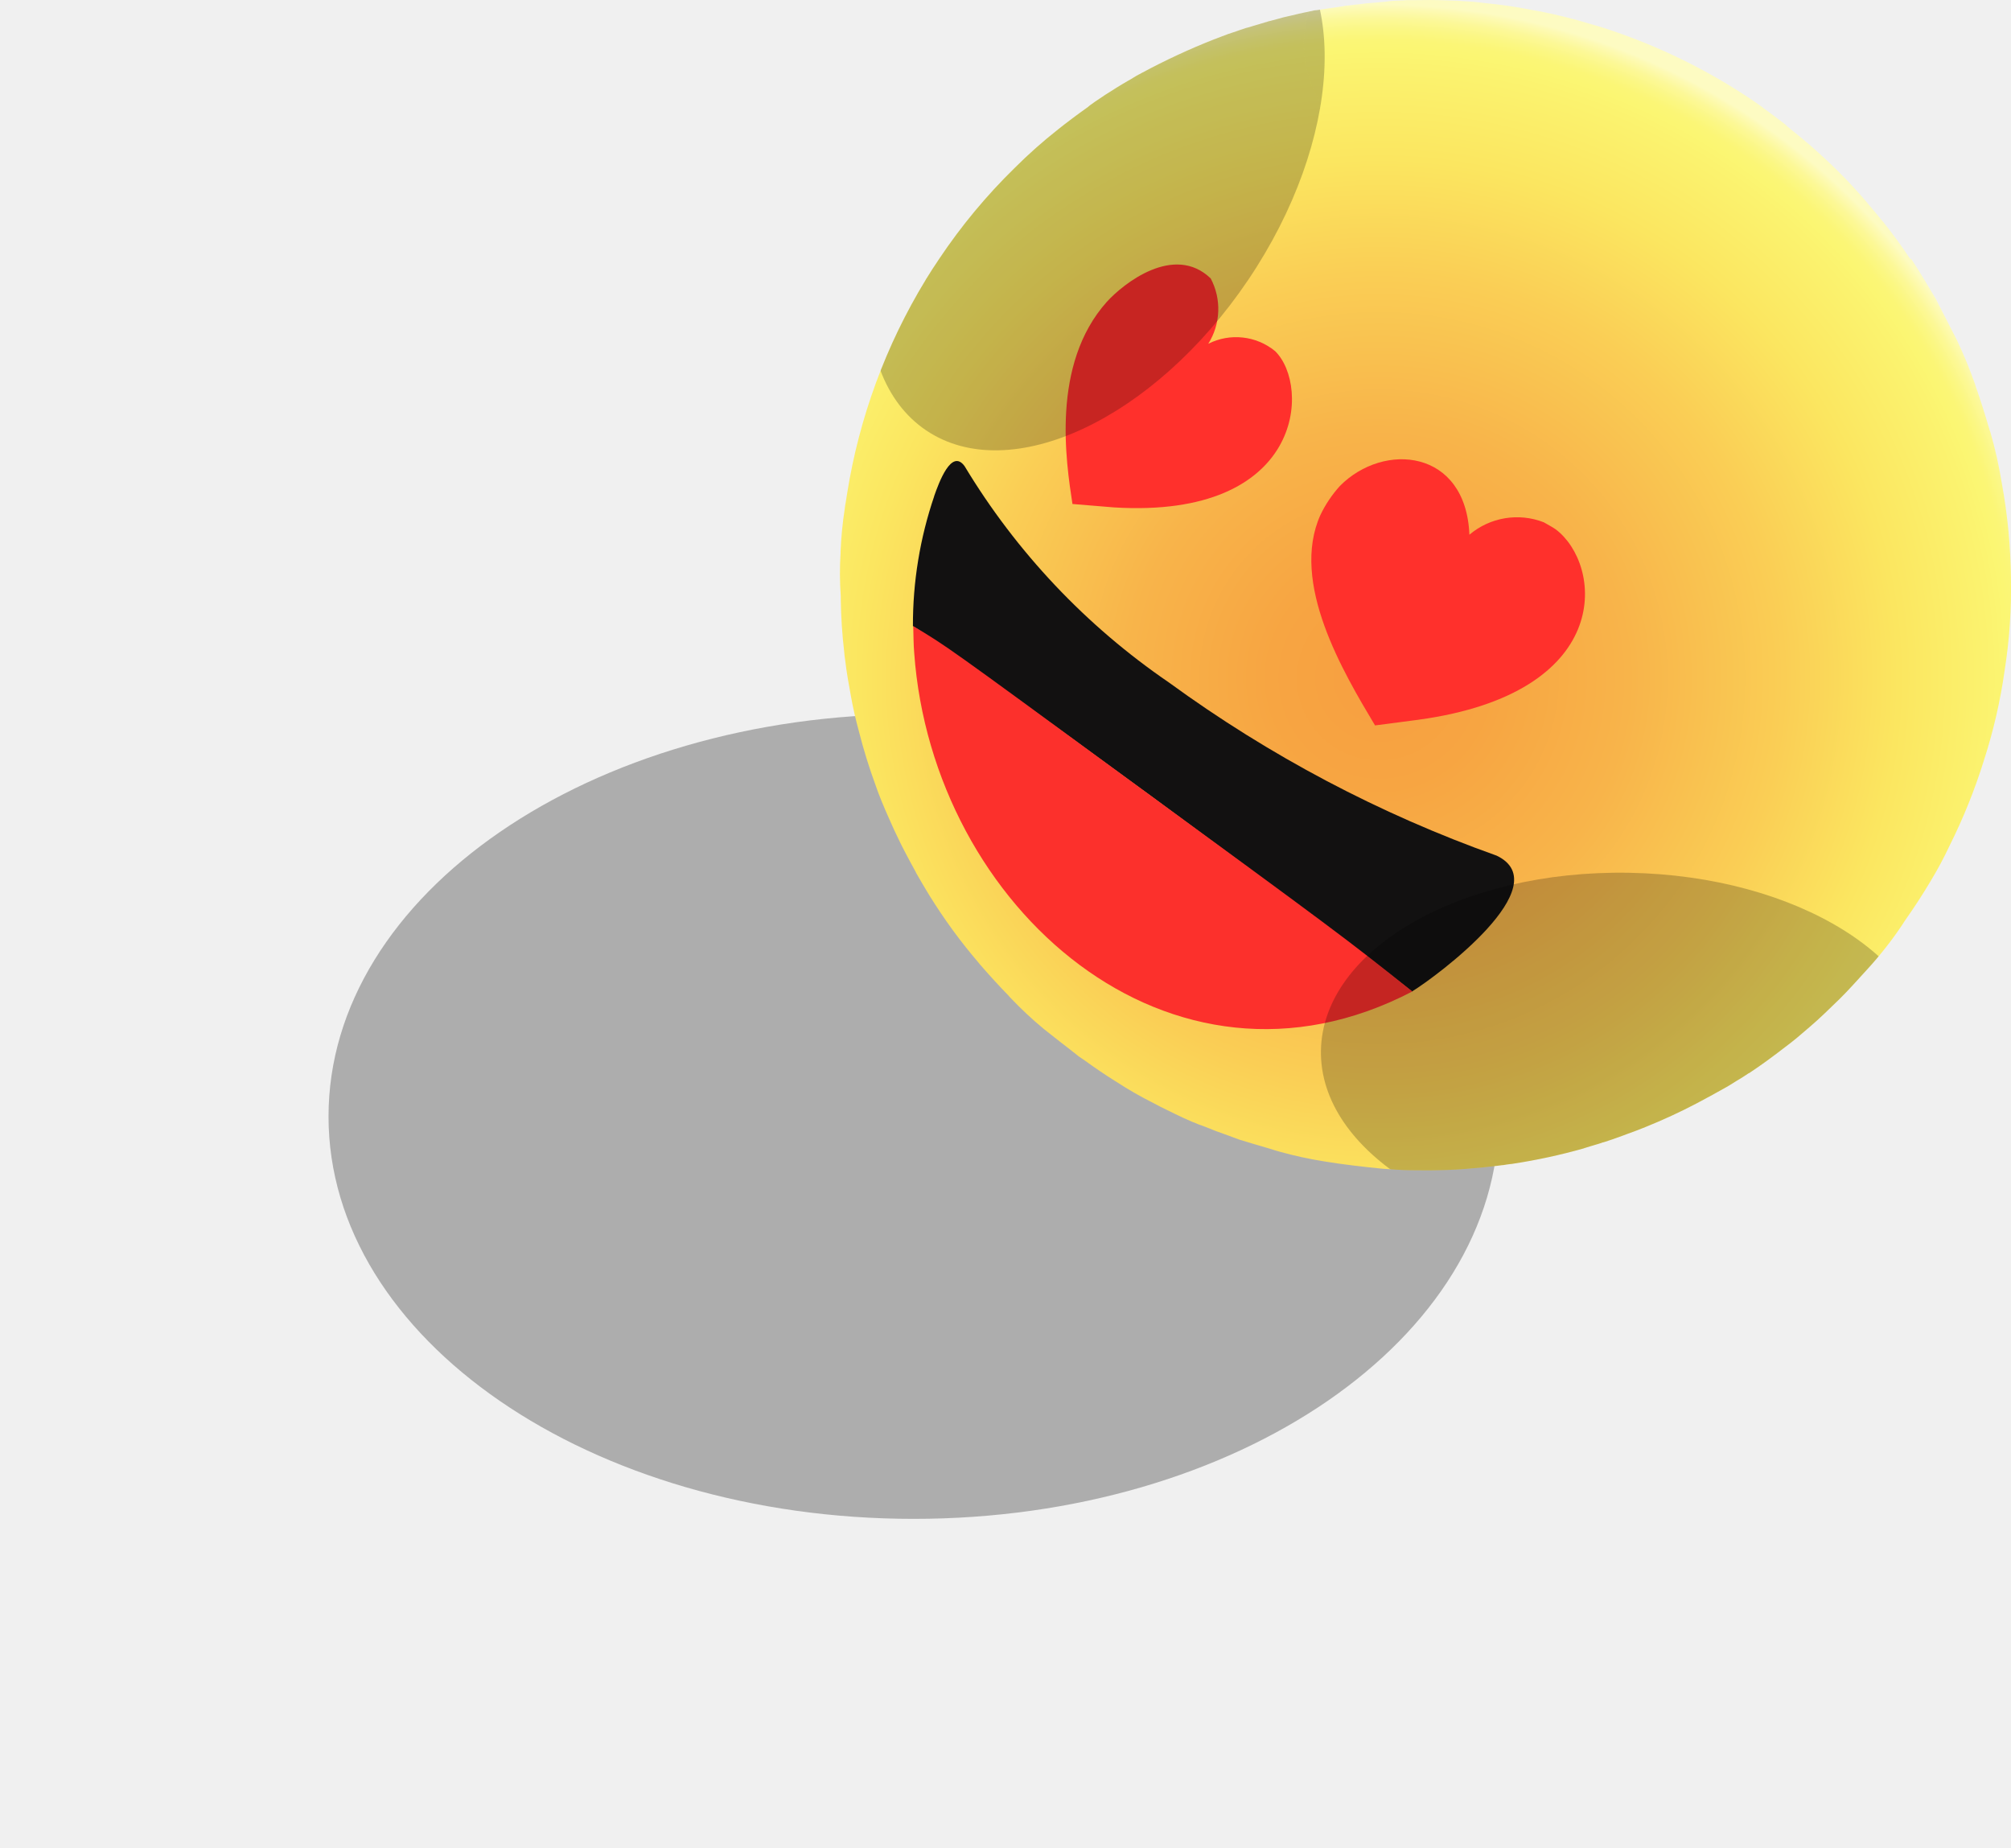
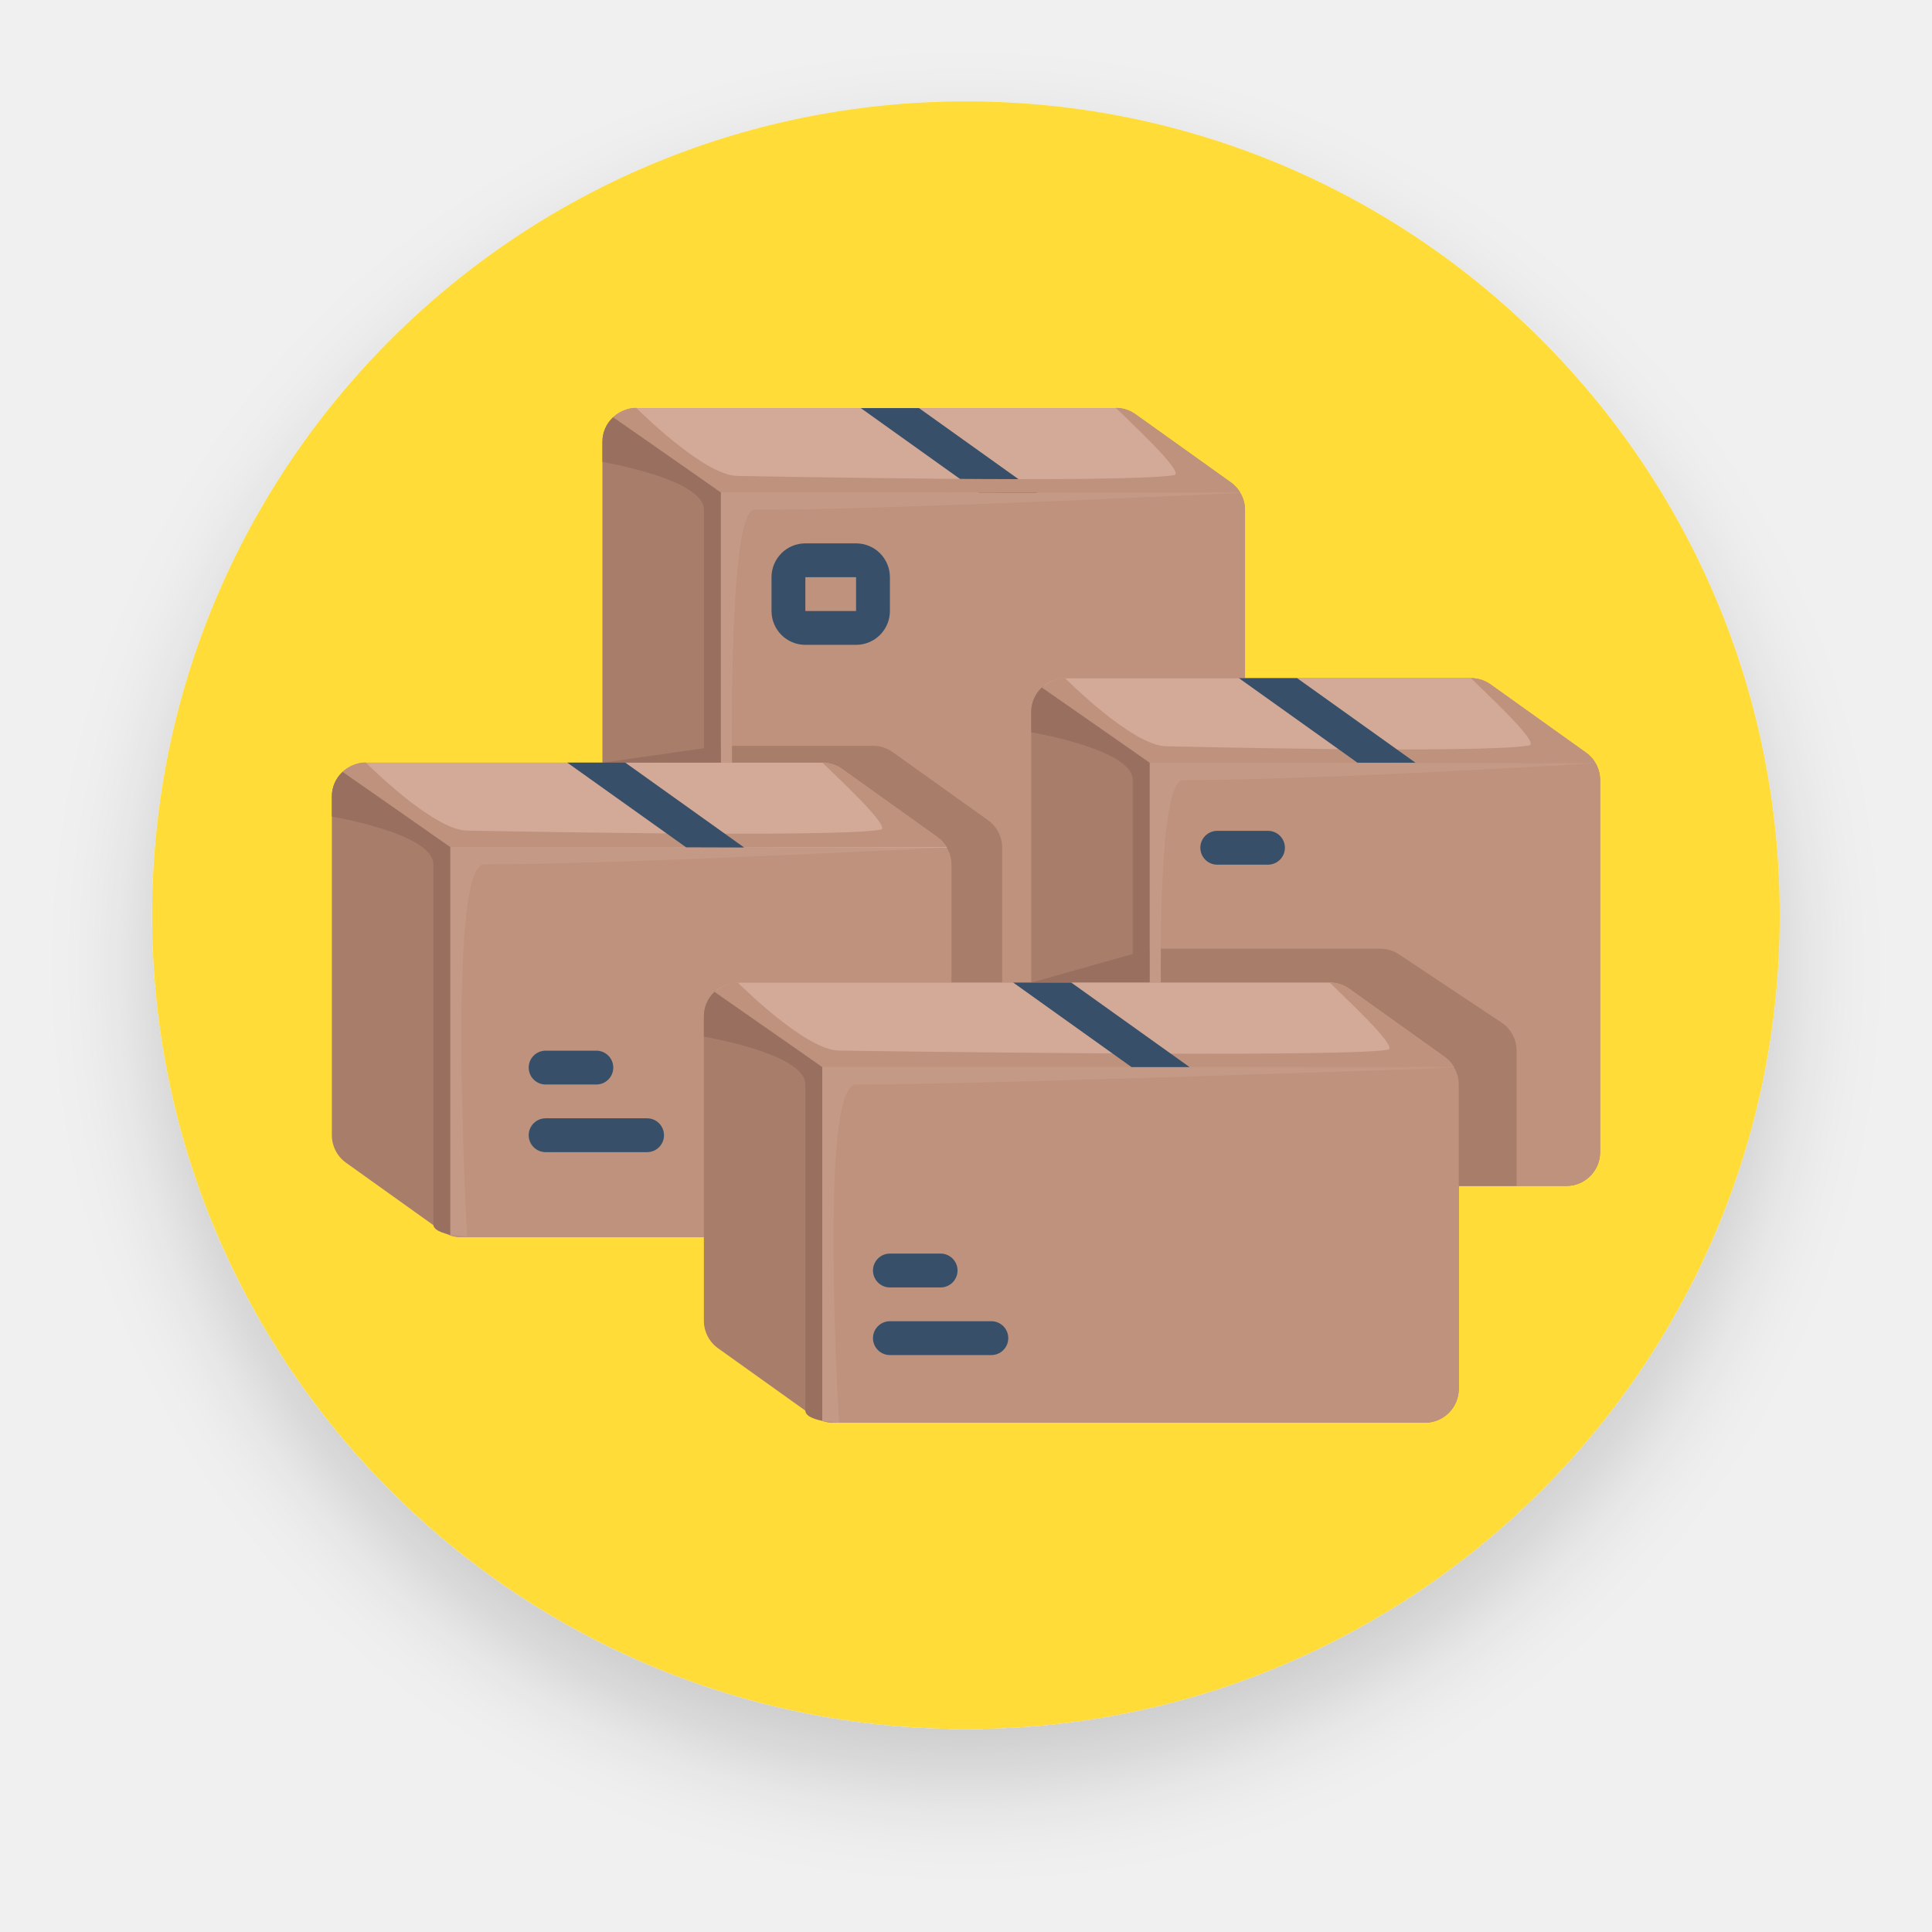
- <svg xmlns="http://www.w3.org/2000/svg" xmlns:xlink="http://www.w3.org/1999/xlink" width="82.478" height="75.758" viewBox="0 0 82.478 75.758">
+ <svg xmlns="http://www.w3.org/2000/svg" width="114.25" height="114.251" viewBox="0 0 114.25 114.251">
  <defs>
-     <radialGradient id="radial-gradient" cx="0.471" cy="0.58" r="0.575" gradientTransform="matrix(-0.999, -0.004, -0.004, 1, 0.933, 0.001)" gradientUnits="objectBoundingBox">
-       <stop offset="0" stop-color="#f79f40" />
-       <stop offset="0.163" stop-color="#f7a542" />
-       <stop offset="0.371" stop-color="#f8b44a" />
-       <stop offset="0.601" stop-color="#face55" />
-       <stop offset="0.771" stop-color="#fbe660" />
-       <stop offset="0.91" stop-color="#fbf36f" />
-       <stop offset="0.932" stop-color="#fbf672" />
-       <stop offset="0.947" stop-color="#fbf676" />
-       <stop offset="0.962" stop-color="#fbf783" />
-       <stop offset="0.978" stop-color="#fcf897" />
-       <stop offset="0.994" stop-color="#fdfab4" />
-       <stop offset="1" stop-color="#fdfbc2" />
-     </radialGradient>
-     <clipPath id="clip-path">
-       <path id="Trazado_116496" data-name="Trazado 116496" d="M52.65,29.84v-.06c0-.11-.03-.77-.15-1.75-.01-.09-.02-.17-.03-.26-.02-.12-.04-.25-.06-.38a23.894,23.894,0,0,0-3.15-8.77c0-.01-.01-.01-.01-.02-.17-.29-.35-.57-.54-.85h0a23.353,23.353,0,0,0-3.06-3.74,20.449,20.449,0,0,0-1.77-1.6c-.39-.32-.78-.62-1.19-.91a.265.265,0,0,1-.06-.05l-.05-.04-.21-.15c-.26-.18-.55-.37-.86-.57h0c-.01-.01-.02-.01-.03-.02-.15-.09-.3-.19-.47-.28-.07-.04-.15-.09-.22-.13s-.12-.07-.19-.11a1.092,1.092,0,0,0-.15-.08,25.413,25.413,0,0,0-2.93-1.4c-.26-.11-.47-.18-.58-.23l-.18-.07-.18-.07c-.01,0-.02-.01-.03-.01l-.04-.01-.3-.1-.04-.01c-.01,0-.03-.01-.04-.01l-.2-.07a2.759,2.759,0,0,0-.27-.08l-.23-.07c-.04-.01-.09-.03-.13-.04-.01,0-.03-.01-.04-.01s-.03-.01-.05-.01a.636.636,0,0,1-.07-.02l-.26-.07-.22-.06c-.07-.02-.14-.03-.21-.05h-.01l-.13-.03-.25-.06-.18-.04a2.049,2.049,0,0,0-.24-.05c-.01,0-.03-.01-.04-.01-.06-.01-.12-.03-.18-.04l-.11-.02-.13-.03h-.02l-.04-.01c-.02,0-.05-.01-.07-.01a1.766,1.766,0,0,1-.2-.04.6.6,0,0,0-.12-.02h0a2.068,2.068,0,0,1-.22-.04l-.19-.03c-.03-.01-.07-.01-.11-.02a.985.985,0,0,0-.17-.02,1,1,0,0,0-.16-.02l-.27-.03-.25-.03c-.03,0-.05-.01-.08-.01h-.02a1.641,1.641,0,0,0-.23-.02l-.34-.03c-.08-.01-.16-.01-.23-.02-.09-.01-.17-.01-.26-.02s-.18-.01-.27-.02A.97.97,0,0,1,29.76,7h-.37c-.48-.01-.96-.01-1.45,0-.11,0-.21,0-.31.01s-.22.01-.32.02c-.07,0-.13.01-.19.01-.16.01-.31.02-.46.04-.05,0-.11.01-.16.01-.22.02-.43.04-.64.07-.1.01-.2.02-.3.04h-.01c-.02,0-.04.01-.06.01q-.24.03-.45.06c-.11.02-.23.04-.34.05-.26.04-.47.08-.61.11-.7.14-1.38.3-2.06.5-.41.11-.77.22-1.21.38a24.021,24.021,0,0,0-5.31,2.61h0c-.17.11-.33.22-.49.33a.265.265,0,0,0-.06.05c-.28.2-.56.4-.84.61a.423.423,0,0,1-.07.05l-.02.02-.02.02c-.01.01-.02.02-.03.02s-.02.01-.03.02c-.08.06-.15.12-.23.18-.15.12-.3.24-.44.36-.08.07-.16.13-.24.2-.16.14-.32.27-.46.4l-.02.02-.02.02c-.03.03-.07.06-.1.09-.75.69-1.21,1.19-1.24,1.22-.23.25-.46.51-.69.77-.16.19-.33.38-.5.59-.01.01-.02.03-.04.04l-.03.03c-.34.42-.69.89-1.08,1.46l-.01.01-.01.01c-.01.01-.01.02-.02.02-.18.26-.36.55-.54.86-.16.26-.32.52-.46.75l-.46.88c-.15.29-.29.56-.42.82a16.758,16.758,0,0,0-.76,1.82h0v.01c-.22.6-.42,1.23-.6,1.84l-.01.02a.037.037,0,0,1-.01.03,17.968,17.968,0,0,0-.5,2.13,23.506,23.506,0,0,0-.17,7.66,22.794,22.794,0,0,0,.82,3.68,23.944,23.944,0,0,0,1.38,3.51,15.311,15.311,0,0,0,.75,1.42c.32.56.68,1.11,1.06,1.66.04.07.09.13.13.2a16,16,0,0,0,1.39,1.8c.34.37.78.88,1.14,1.24s.83.82,1.22,1.15h0c.42.37.6.53.99.83q.72.585,1.47,1.08h.01c.16.11.32.22.49.32.19.12.38.24.55.34.09.05.22.13.36.21a.573.573,0,0,1,.07.04c.15.09.33.18.52.29.04.02.09.05.13.07a22.789,22.789,0,0,0,2.12,1c.18.07.42.17.7.28l.24.09.42.15.3.1.11.03c.01,0,.01,0,.02.01l.16.05a2.759,2.759,0,0,0,.27.08l.26.08c.01,0,.02,0,.02.01a22.1,22.1,0,0,0,2.96.66l.09.01c.08.01.17.03.27.04h.03l.23.03.53.06c.24.03.56.05.79.07s.49.03.74.04h.02c.13.01.25.01.37.01.33.01.77,0,1.1.01s.79-.03,1.13-.05c.72-.06,1.68-.17,2.39-.28a18.747,18.747,0,0,0,1.84-.38c.14-.04.28-.08.43-.12.43-.12.87-.25,1.24-.36l.43-.16c.35-.12.69-.25,1.03-.38l.17-.06c.4-.15.89-.38,1.32-.59.19-.09.37-.18.55-.28a15.71,15.71,0,0,0,1.56-.88c.02-.01.03-.02.05-.03.41-.26.82-.52,1.22-.81.09-.06.18-.12.26-.17l.44-.34c.12-.09.23-.18.35-.27l.66-.52a14.289,14.289,0,0,0,1.37-1.26l.03-.03.07-.07c.35-.35.74-.77,1.2-1.29a.138.138,0,0,0,.03-.04h0a20.958,20.958,0,0,0,2.02-2.71c.01-.01.01-.02.02-.03.19-.3.38-.61.57-.95v-.01h0c.08-.14.16-.29.24-.44.11-.2.22-.41.31-.59l.09-.18c.16-.32.31-.65.47-.99.21-.47.41-.94.56-1.36h0c.26-.7.5-1.44.71-2.23.13-.48.25-.96.33-1.41.1-.48.18-.98.25-1.5.02-.12.03-.23.05-.34.08-.69.14-1.41.16-2.14v-.13C52.68,31.04,52.68,30.45,52.65,29.84Z" transform="translate(-4.654 -6.992)" />
-     </clipPath>
-     <linearGradient id="linear-gradient" x1="-0.166" y1="-323.933" x2="-1.166" y2="-323.933" gradientUnits="objectBoundingBox">
-       <stop offset="0" stop-color="#19b79c" />
-       <stop offset="0.405" stop-color="#1dbb9e" />
-       <stop offset="0.825" stop-color="#2ac8a3" />
-       <stop offset="0.997" stop-color="#31cfa6" />
-     </linearGradient>
-     <linearGradient id="linear-gradient-2" x1="-2.106" y1="-363.238" x2="-3.08" y2="-363.238" xlink:href="#linear-gradient" />
-     <clipPath id="clip-path-2">
-       <path id="Trazado_116504" data-name="Trazado 116504" d="M4.652,29.65v-.06a15.757,15.757,0,0,1,.17-1.74,2.335,2.335,0,0,1,.04-.26c.02-.12.04-.25.06-.38a24.088,24.088,0,0,1,3.22-8.75c0-.01.01-.01.01-.02.18-.29.36-.57.55-.85h0a23.39,23.39,0,0,1,3.09-3.72,20.134,20.134,0,0,1,1.78-1.58q.585-.465,1.2-.9a.265.265,0,0,0,.06-.05l.05-.04.21-.15c.26-.18.55-.37.86-.56h0c.01-.01.02-.01.03-.02.15-.09.31-.19.47-.28a2.53,2.53,0,0,0,.22-.13c.06-.04.12-.07.19-.11.05-.03.1-.05.15-.08a27.308,27.308,0,0,1,2.95-1.37c.26-.1.47-.18.58-.22l.18-.06.18-.06c.01,0,.02-.01.03-.01l.05-.02.3-.1.04-.01c.01,0,.03-.01.04-.01l.2-.06c.08-.02.19-.06.27-.08l.23-.07a.647.647,0,0,0,.13-.04c.01,0,.03-.01.04-.01s.03-.01.05-.01a.637.637,0,0,0,.07-.02l.26-.07.22-.06c.07-.02.14-.03.21-.05h.01l.13-.03c.08-.02.18-.04.25-.06l.18-.04c.08-.02.16-.03.24-.05.01,0,.03-.01.04-.01a1.163,1.163,0,0,0,.18-.04l.11-.01.13-.02h.02l.04-.01c.02,0,.05-.01.07-.01l.2-.03c.04-.01.09-.01.13-.02h0l.22-.03.19-.03a.516.516,0,0,0,.11-.02.985.985,0,0,1,.17-.02c.06-.01.11-.01.16-.02l.27-.03.25-.03c.03,0,.05-.01.08-.01h.02c.07-.01.15-.01.23-.02l.34-.03c.08-.01.16-.01.23-.02a1.569,1.569,0,0,1,.24-.03,2.437,2.437,0,0,1,.27-.01.86.86,0,0,1,.16-.01l.15-.01h.24c.49-.01.97-.01,1.45.01.11,0,.21.01.31.01s.22.01.32.02c.07,0,.13.01.19.01.16.01.31.02.46.04.05.01.11.01.16.02.22.02.43.05.64.07.1.01.2.03.3.04h.01c.02,0,.04.01.06.01.16.02.31.05.45.07l.34.06c.26.05.47.09.6.11.69.14,1.38.31,2.06.52.41.11.76.23,1.21.39a24.178,24.178,0,0,1,5.28,2.65h0c.16.11.33.22.49.34a.265.265,0,0,1,.06.05c.28.2.56.41.83.62a.424.424,0,0,0,.07.05l.02.02.02.02.03.03c.01.01.02.01.02.02.08.06.15.12.22.18.15.12.3.24.44.36.08.07.16.14.24.2.16.14.31.28.46.41l.02.02.02.02c.03.03.07.06.1.09.75.69,1.2,1.2,1.23,1.23.23.25.46.51.68.78.16.19.32.38.49.59.01.01.02.03.04.04l.02.03c.33.42.69.89,1.07,1.47l.04.01.01.01c.01.01.01.02.02.02.17.26.36.56.54.86.16.26.31.53.45.75l.45.88c.15.29.29.56.42.82a18.431,18.431,0,0,1,.75,1.83h0v.01c.21.6.41,1.23.59,1.85l.01.02a.037.037,0,0,0,.01.03,17.59,17.59,0,0,1,.48,2.14,22.71,22.71,0,0,1,.37,3.87,21.465,21.465,0,0,1-.26,3.8,21.96,21.96,0,0,1-.85,3.68,23.286,23.286,0,0,1-1.41,3.5,15.244,15.244,0,0,1-.76,1.42c-.33.56-.69,1.11-1.07,1.65-.04.07-.09.13-.13.2a15.2,15.2,0,0,1-1.41,1.79c-.34.37-.79.88-1.15,1.23s-.84.82-1.22,1.14h0c-.43.37-.6.52-1,.82-.49.38-.98.74-1.48,1.07H41.9c-.16.11-.32.21-.49.31-.19.12-.38.24-.55.33-.09.05-.22.12-.36.2a.574.574,0,0,0-.07.04c-.15.08-.33.18-.52.28-.04.02-.09.05-.13.07a23.108,23.108,0,0,1-2.12.98c-.18.07-.42.17-.71.27l-.24.09-.42.15-.3.1-.11.03c-.01,0-.01,0-.02.01l-.16.05c-.08.02-.19.06-.27.08l-.26.08c-.01,0-.02,0-.02.01a23.962,23.962,0,0,1-2.96.64l-.09.01c-.08.01-.17.02-.27.04H31.8l-.23.03-.53.06c-.24.02-.56.05-.79.07s-.49.03-.74.04h-.02c-.13,0-.25.01-.37.01-.33.01-.77,0-1.1,0s-.79-.04-1.13-.06c-.72-.07-1.68-.18-2.39-.3a16.281,16.281,0,0,1-1.84-.4c-.14-.04-.28-.08-.43-.13-.43-.12-.87-.26-1.24-.37l-.43-.16c-.35-.12-.69-.25-1.03-.39l-.17-.06c-.4-.15-.88-.38-1.32-.6-.19-.09-.37-.18-.55-.28a15.612,15.612,0,0,1-1.55-.89.219.219,0,0,0-.05-.03c-.41-.26-.81-.53-1.21-.82-.09-.06-.17-.12-.25-.17L14,49.97c-.12-.09-.23-.18-.35-.27l-.66-.52a15.233,15.233,0,0,1-1.36-1.27l-.03-.03-.06-.07c-.34-.35-.74-.78-1.19-1.3a.138.138,0,0,1-.03-.04h0a21.889,21.889,0,0,1-2-2.73c-.01-.01-.01-.02-.02-.03-.18-.3-.37-.61-.56-.95v-.01h0c-.08-.14-.16-.29-.24-.44-.11-.21-.22-.41-.31-.59l-.09-.18c-.16-.32-.31-.65-.46-.99-.21-.47-.41-.95-.55-1.36h0a22.441,22.441,0,0,1-.69-2.23c-.13-.48-.24-.96-.32-1.41-.09-.49-.18-.98-.24-1.5-.02-.12-.03-.23-.04-.34a21.166,21.166,0,0,1-.14-2.14v-.13A13.347,13.347,0,0,1,4.652,29.65Z" transform="translate(-4.627 -6.983)" fill="url(#radial-gradient)" />
-     </clipPath>
+     <filter id="Trazado_873178" x="0" y="0" width="114.25" height="114.251" filterUnits="userSpaceOnUse">
+       <feOffset dy="3" input="SourceAlpha" />
+       <feGaussianBlur stdDeviation="3" result="blur" />
+       <feFlood flood-opacity="0.161" />
+       <feComposite operator="in" in2="blur" />
+       <feComposite in="SourceGraphic" />
+     </filter>
  </defs>
-   <g id="Grupo_157926" data-name="Grupo 157926" transform="translate(13.474)">
-     <ellipse id="Elipse_4737" data-name="Elipse 4737" cx="24" cy="16.5" rx="24" ry="16.5" transform="translate(0 29.284)" fill="#0b0b0b" opacity="0.292" style="mix-blend-mode: multiply;isolation: isolate" />
-     <path id="Trazado_116493" data-name="Trazado 116493" d="M4.652,29.65v-.06a15.757,15.757,0,0,1,.17-1.74,2.335,2.335,0,0,1,.04-.26c.02-.12.04-.25.06-.38a24.088,24.088,0,0,1,3.22-8.75c0-.01.01-.01.01-.02.18-.29.36-.57.55-.85h0a23.39,23.39,0,0,1,3.09-3.72,20.134,20.134,0,0,1,1.78-1.58q.585-.465,1.2-.9a.265.265,0,0,0,.06-.05l.05-.04.21-.15c.26-.18.55-.37.86-.56h0c.01-.01.02-.01.03-.02.15-.09.31-.19.47-.28a2.53,2.53,0,0,0,.22-.13c.06-.04.12-.07.19-.11.05-.03.1-.05.15-.08a27.308,27.308,0,0,1,2.95-1.37c.26-.1.47-.18.58-.22l.18-.06.18-.06c.01,0,.02-.01.03-.01l.05-.02.3-.1.04-.01c.01,0,.03-.01.04-.01l.2-.06c.08-.02.19-.06.27-.08l.23-.07a.647.647,0,0,0,.13-.04c.01,0,.03-.01.04-.01s.03-.01.05-.01a.637.637,0,0,0,.07-.02l.26-.07.22-.06c.07-.02.14-.03.21-.05h.01l.13-.03c.08-.02.18-.04.25-.06l.18-.04c.08-.02.16-.03.24-.05.01,0,.03-.01.04-.01a1.163,1.163,0,0,0,.18-.04l.11-.01.13-.02h.02l.04-.01c.02,0,.05-.01.07-.01l.2-.03c.04-.01.09-.01.13-.02h0l.22-.03.19-.03a.516.516,0,0,0,.11-.02.985.985,0,0,1,.17-.02c.06-.01.11-.01.16-.02l.27-.03.25-.03c.03,0,.05-.01.08-.01h.02c.07-.01.15-.01.23-.02l.34-.03c.08-.01.16-.01.23-.02a1.569,1.569,0,0,1,.24-.03,2.437,2.437,0,0,1,.27-.01.86.86,0,0,1,.16-.01l.15-.01h.24c.49-.01.97-.01,1.45.01.11,0,.21.01.31.01s.22.01.32.02c.07,0,.13.01.19.01.16.01.31.02.46.04.05.01.11.01.16.02.22.02.43.05.64.07.1.01.2.03.3.04h.01c.02,0,.04.01.06.01.16.02.31.05.45.07l.34.06c.26.05.47.09.6.11.69.14,1.38.31,2.06.52.41.11.76.23,1.21.39a24.178,24.178,0,0,1,5.28,2.65h0c.16.11.33.22.49.34a.265.265,0,0,1,.06.05c.28.2.56.41.83.62a.424.424,0,0,0,.07.05l.02.02.02.02.03.03c.01.01.02.01.02.02.08.06.15.12.22.18.15.12.3.24.44.36.08.07.16.14.24.2.16.14.31.28.46.41l.02.02.02.02c.03.03.07.06.1.09.75.69,1.2,1.2,1.23,1.23.23.25.46.51.68.78.16.19.32.38.49.59.01.01.02.03.04.04l.02.03c.33.42.69.89,1.07,1.47l.04.01.01.01c.01.01.01.02.02.02.17.26.36.56.54.86.16.26.31.53.45.75l.45.88c.15.29.29.56.42.82a18.431,18.431,0,0,1,.75,1.83h0v.01c.21.6.41,1.23.59,1.85l.01.02a.037.037,0,0,0,.01.03,17.59,17.59,0,0,1,.48,2.14,22.71,22.71,0,0,1,.37,3.87,21.465,21.465,0,0,1-.26,3.8,21.96,21.96,0,0,1-.85,3.68,23.286,23.286,0,0,1-1.41,3.5,15.244,15.244,0,0,1-.76,1.42c-.33.56-.69,1.11-1.07,1.65-.04.07-.09.13-.13.2a15.2,15.2,0,0,1-1.41,1.79c-.34.37-.79.88-1.15,1.23s-.84.82-1.22,1.14h0c-.43.37-.6.52-1,.82-.49.38-.98.74-1.48,1.07H41.9c-.16.11-.32.21-.49.31-.19.12-.38.24-.55.33-.09.05-.22.12-.36.2a.574.574,0,0,0-.07.04c-.15.08-.33.18-.52.28-.04.02-.09.05-.13.07a23.108,23.108,0,0,1-2.12.98c-.18.07-.42.17-.71.27l-.24.09-.42.15-.3.1-.11.03c-.01,0-.01,0-.02.01l-.16.05c-.08.02-.19.06-.27.08l-.26.08c-.01,0-.02,0-.02.01a23.962,23.962,0,0,1-2.96.64l-.09.01c-.08.01-.17.02-.27.04H31.8l-.23.03-.53.06c-.24.02-.56.05-.79.07s-.49.03-.74.04h-.02c-.13,0-.25.01-.37.01-.33.01-.77,0-1.1,0s-.79-.04-1.13-.06c-.72-.07-1.68-.18-2.39-.3a16.281,16.281,0,0,1-1.84-.4c-.14-.04-.28-.08-.43-.13-.43-.12-.87-.26-1.24-.37l-.43-.16c-.35-.12-.69-.25-1.03-.39l-.17-.06c-.4-.15-.88-.38-1.32-.6-.19-.09-.37-.18-.55-.28a15.612,15.612,0,0,1-1.55-.89.219.219,0,0,0-.05-.03c-.41-.26-.81-.53-1.21-.82-.09-.06-.17-.12-.25-.17L14,49.97c-.12-.09-.23-.18-.35-.27l-.66-.52a15.233,15.233,0,0,1-1.36-1.27l-.03-.03-.06-.07c-.34-.35-.74-.78-1.19-1.3a.138.138,0,0,1-.03-.04h0a21.889,21.889,0,0,1-2-2.73c-.01-.01-.01-.02-.02-.03-.18-.3-.37-.61-.56-.95v-.01h0c-.08-.14-.16-.29-.24-.44-.11-.21-.22-.41-.31-.59l-.09-.18c-.16-.32-.31-.65-.46-.99-.21-.47-.41-.95-.55-1.36h0a22.441,22.441,0,0,1-.69-2.23c-.13-.48-.24-.96-.32-1.41-.09-.49-.18-.98-.24-1.5-.02-.12-.03-.23-.04-.34a21.166,21.166,0,0,1-.14-2.14v-.13A13.347,13.347,0,0,1,4.652,29.65Z" transform="translate(16.349 -6.983)" fill="url(#radial-gradient)" />
-     <g id="Grupo_86225" data-name="Grupo 86225" transform="translate(20.955 0.009)" clip-path="url(#clip-path)">
-       <path id="Trazado_116494" data-name="Trazado 116494" d="M50.67,21.64a4.37,4.37,0,0,1,.18-.46C50.8,21.33,50.74,21.48,50.67,21.64Z" transform="translate(-48.844 -6.992)" fill="url(#linear-gradient)" />
-       <path id="Trazado_116495" data-name="Trazado 116495" d="M4.7,34.92c.03-.14.05-.28.08-.41C4.75,34.65,4.73,34.79,4.7,34.92Z" transform="translate(43.196 -6.992)" fill="url(#linear-gradient-2)" />
+   <g id="Grupo_1100054" data-name="Grupo 1100054" transform="translate(-993.332 -200.874)">
+     <g id="Grupo_1099034" data-name="Grupo 1099034" transform="translate(1500.332 320.874)">
+       <g id="Grupo_1100053" data-name="Grupo 1100053" transform="translate(-498 -114)">
+         <g id="Grupo_1100052" data-name="Grupo 1100052">
+           <g transform="matrix(1, 0, 0, 1, -9, -6)" filter="url(#Trazado_873178)">
+             <path id="Trazado_873178-2" data-name="Trazado 873178" d="M220.937,159.14a48.125,48.125,0,1,1-48.125-48.125A48.126,48.126,0,0,1,220.937,159.14Z" transform="translate(-115.69 -105.02)" fill="#ffdc39" />
+           </g>
+         </g>
+       </g>
    </g>
-     <path id="Trazado_116497" data-name="Trazado 116497" d="M25.873,27.33A16.375,16.375,0,0,0,25,32.66c2.26,1.39,16.97,12.2,20.47,14.98,1.03-.63,6.02-4.35,3.47-5.57a52.925,52.925,0,0,1-13.44-7.1,28.664,28.664,0,0,1-8.38-8.87c-.54-.75-1.06.69-1.25,1.23" transform="translate(-1.032 -6.983)" fill="#121111" />
-     <path id="Trazado_116499" data-name="Trazado 116499" d="M29.22,33.76c.75,10.43,10.52,19.05,20.43,13.88-2.65-2.12-3.33-2.62-11.66-8.71-7.45-5.46-7.45-5.46-8.81-6.27.01.33.01.77.04,1.1" transform="translate(-5.199 -6.983)" fill="#fc302c" />
-     <g id="Grupo_86231" data-name="Grupo 86231" transform="translate(40.307 18.833)">
-       <path id="Trazado_116501" data-name="Trazado 116501" d="M22.473,28.1c-1.25,2.78.93,6.44,2.24,8.63.65-.09,1.52-.19,2.17-.29,7.67-1.22,7.14-6.32,5.24-7.75-.14-.1-.34-.2-.49-.29a3.024,3.024,0,0,0-3.05.51c-.14-3.51-3.51-3.82-5.31-2a4.969,4.969,0,0,0-.8,1.19" transform="translate(-22.099 -25.816)" fill="#ff302c" />
-     </g>
-     <g id="Grupo_86232" data-name="Grupo 86232" transform="translate(30.232 10.846)">
-       <path id="Trazado_116503" data-name="Trazado 116503" d="M35.806,19.36c-2.3,2.57-1.67,6.58-1.41,8.29.51.04,1.19.1,1.7.14,7.78.48,8.08-4.98,6.61-6.41a2.529,2.529,0,0,0-2.74-.3,2.679,2.679,0,0,0,.1-2.68c-1.5-1.44-3.58.21-4.26.96" transform="translate(-34.117 -17.829)" fill="#ff302c" />
-     </g>
-     <g id="Enmascarar_grupo_59" data-name="Enmascarar grupo 59" transform="translate(20.976 0)" clip-path="url(#clip-path-2)">
-       <g id="Grupo_86233" data-name="Grupo 86233" transform="translate(-2.683 -7.272)" opacity="0.561" style="mix-blend-mode: multiply;isolation: isolate">
-         <g id="Grupo_86230" data-name="Grupo 86230" transform="translate(0)">
-           <ellipse id="Elipse_4734" data-name="Elipse 4734" cx="12.5" cy="7.5" rx="12.5" ry="7.5" transform="translate(21.707 1.557)" fill="#fff" opacity="0.743" />
-           <ellipse id="Elipse_4735" data-name="Elipse 4735" cx="12.5" cy="7.5" rx="12.5" ry="7.5" transform="translate(26.415 8.388) rotate(124)" opacity="0.387" />
-           <ellipse id="Elipse_4736" data-name="Elipse 4736" cx="12.5" cy="7.5" rx="12.5" ry="7.5" transform="matrix(-1, -0.017, 0.017, -1, 47.282, 58.274)" opacity="0.387" />
+     <g id="Layer_2_1_" transform="translate(1012.957 224.992)">
+       <g id="flat">
+         <path id="Trazado_876596" data-name="Trazado 876596" d="M16.838,30.613l5.64,4.029a2,2,0,0,0,1.163.373H52a2,2,0,0,0,2-2V6.044a2,2,0,0,0-.838-1.627L47.522.388A2,2,0,0,0,46.359.015H18a2,2,0,0,0-2,2V28.986a2,2,0,0,0,.838,1.627Z" transform="translate(0 0)" fill="#a87e6b" />
+         <path id="Trazado_876597" data-name="Trazado 876597" d="M54,6.045v26.97a2.006,2.006,0,0,1-2,2H23.64A1.966,1.966,0,0,1,23,34.9V5.015H53.71A1.951,1.951,0,0,1,54,6.045Z" transform="translate(0 0)" fill="#be927c" />
+         <path id="Trazado_876598" data-name="Trazado 876598" d="M31,14.015H28a2,2,0,0,1-2-2v-2a2,2,0,0,1,2-2h3a2,2,0,0,1,2,2v2A2,2,0,0,1,31,14.015Zm-3-4v2h3v-2Z" transform="translate(0 0)" fill="#374f68" />
+         <path id="Trazado_876599" data-name="Trazado 876599" d="M53.71,5.015H23L16.69.5A1.967,1.967,0,0,1,18,.015H46.36a2,2,0,0,1,1.16.37l5.64,4.03A1.847,1.847,0,0,1,53.71,5.015Z" transform="translate(0 0)" fill="#d3a997" />
+         <path id="Trazado_876600" data-name="Trazado 876600" d="M41.72,5.015H38.28l-7-5h3.44Z" transform="translate(0 0)" fill="#374f68" />
+         <path id="Trazado_876601" data-name="Trazado 876601" d="M16,20.985l7-1V34.9a2.092,2.092,0,0,1-.52-.26l-5.64-4.03c-.53-.38-.84-1.98-.84-2.63Z" transform="translate(0 0)" fill="#99705f" />
+         <path id="Trazado_876602" data-name="Trazado 876602" d="M39.64,26.015v9h-16a1.825,1.825,0,0,1-.33-.03A2.764,2.764,0,0,1,23,34.9V19.985h9a2,2,0,0,1,1.16.37l5.64,4.03A2,2,0,0,1,39.64,26.015Z" transform="translate(0 0)" fill="#a87e6b" />
+         <path id="Trazado_876603" data-name="Trazado 876603" d="M53.71,4.99V5H23L16.63.56A2.352,2.352,0,0,1,17.71.02,2.806,2.806,0,0,1,18,0s4,4.03,6,4.03c.26,0,22.91.45,25.81-.05C50.5,3.86,47.13.77,46.36,0a2,2,0,0,1,1.16.37L53.16,4.4a1.937,1.937,0,0,1,.55.59Z" transform="translate(0 0)" fill="#be927c" />
+         <path id="Trazado_876604" data-name="Trazado 876604" d="M24,35.015S22.763,6.03,25,6.03c8,0,28.71-1,28.71-1L23,5V34.9Z" transform="translate(0 0)" fill="#c49986" />
+         <path id="Trazado_876605" data-name="Trazado 876605" d="M23,5V34.9s-1-.15-1-.6V6.03c0-1.52-4.07-2.47-6-2.83V2A1.928,1.928,0,0,1,16.63.56Z" transform="translate(0 0)" fill="#99705f" />
+         <path id="Trazado_876606" data-name="Trazado 876606" d="M42.2,41.613l5.641,4.029A1.991,1.991,0,0,0,49,46.015H73a2,2,0,0,0,2-2v-22a2,2,0,0,0-.838-1.627l-5.64-4.03a2,2,0,0,0-1.163-.372h-24a2,2,0,0,0-2,2v22A2,2,0,0,0,42.2,41.613Z" transform="translate(0 0)" fill="#a87e6b" />
+         <path id="Trazado_876607" data-name="Trazado 876607" d="M75,22.015v22a2.006,2.006,0,0,1-2,2H49a1.966,1.966,0,0,1-.64-.11V20.985H74.71A1.951,1.951,0,0,1,75,22.015Z" transform="translate(0 0)" fill="#be927c" />
+         <path id="Trazado_876608" data-name="Trazado 876608" d="M74.71,20.985H48.36l-6.31-4.51a2.019,2.019,0,0,1,1.31-.49h24a2,2,0,0,1,1.16.37l5.64,4.03a1.847,1.847,0,0,1,.55.6Z" transform="translate(0 0)" fill="#d3a997" />
+         <path id="Trazado_876609" data-name="Trazado 876609" d="M48.36,32.015V45.9L42.2,41.613l-.838-1.627v-6Z" transform="translate(0 0)" fill="#99705f" />
+         <path id="Trazado_876610" data-name="Trazado 876610" d="M70.06,38.015v8H49a1.966,1.966,0,0,1-.64-.11V32.015l.12-.03H62a2,2,0,0,1,1.16.37l6.06,4.03A2,2,0,0,1,70.06,38.015Z" transform="translate(0 0)" fill="#a87e6b" />
+         <path id="Trazado_876611" data-name="Trazado 876611" d="M74.709,20.976v.01H48.359l-6.37-4.44a2.352,2.352,0,0,1,1.08-.54,2.806,2.806,0,0,1,.29-.02s4,4.03,6,4.03c.26,0,18.55.45,21.45-.05.69-.12-2.68-3.21-3.45-3.98a2,2,0,0,1,1.16.37l5.64,4.03a1.937,1.937,0,0,1,.55.59Z" transform="translate(0 0)" fill="#be927c" />
+         <path id="Trazado_876612" data-name="Trazado 876612" d="M49.359,46.016s-1.237-24,1-24c8,0,24.35-1,24.35-1l-26.35-.03v24.92Z" transform="translate(0 0)" fill="#c49986" />
+         <path id="Trazado_876613" data-name="Trazado 876613" d="M48.359,20.986v24.92s-1-.15-1-.6V22.016c0-1.52-4.07-2.47-6-2.83v-1.2a1.928,1.928,0,0,1,.63-1.44Z" transform="translate(0 0)" fill="#99705f" />
+         <path id="Trazado_876614" data-name="Trazado 876614" d="M64.08,20.985H60.65l-7.01-5h3.44Z" transform="translate(0 0)" fill="#374f68" />
+         <path id="Trazado_876615" data-name="Trazado 876615" d="M55.359,27.015h-3a1,1,0,0,1,0-2h3a1,1,0,0,1,0,2Z" transform="translate(0 0)" fill="#374f68" />
+         <path id="Trazado_876616" data-name="Trazado 876616" d="M.838,44.642l5.64,4.03a2,2,0,0,0,1.163.372h27a2,2,0,0,0,2-2V27.015a2,2,0,0,0-.838-1.627l-5.641-4.03A2,2,0,0,0,29,20.986H2a2,2,0,0,0-2,2V43.015a2,2,0,0,0,.838,1.627Z" transform="translate(0 0)" fill="#a87e6b" />
+         <path id="Trazado_876617" data-name="Trazado 876617" d="M36.64,27.015v20.03a2,2,0,0,1-2,2h-27a2.239,2.239,0,0,1-.64-.1V25.985H36.35a1.951,1.951,0,0,1,.29,1.03Z" transform="translate(0 0)" fill="#be927c" />
+         <path id="Trazado_876618" data-name="Trazado 876618" d="M36.37,26.015,7,25.985.69,21.475A2.019,2.019,0,0,1,2,20.985H29a2,2,0,0,1,1.16.37l5.64,4.03A2.01,2.01,0,0,1,36.37,26.015Z" transform="translate(0 0)" fill="#d3a997" />
+         <path id="Trazado_876619" data-name="Trazado 876619" d="M36.35,25.961v.01H7L.63,21.531a2.352,2.352,0,0,1,1.08-.54,2.806,2.806,0,0,1,.29-.02S6,25,8,25c.26,0,21.55.45,24.45-.05.69-.12-2.68-3.21-3.45-3.98a2,2,0,0,1,1.16.37l5.64,4.03a1.929,1.929,0,0,1,.55.591Z" transform="translate(0 0)" fill="#be927c" />
+         <path id="Trazado_876620" data-name="Trazado 876620" d="M8,49S6.763,27,9,27c8,0,27.35-1,27.35-1L7,25.971v22.92Z" transform="translate(0 0)" fill="#c49986" />
+         <path id="Trazado_876621" data-name="Trazado 876621" d="M7,25.971v22.92s-1-.15-1-.6V27c0-1.52-4.07-2.47-6-2.83v-1.2a1.928,1.928,0,0,1,.63-1.44Z" transform="translate(0 0)" fill="#99705f" />
+         <g id="Grupo_1099867" data-name="Grupo 1099867" transform="translate(11.641 20.985)">
+           <path id="Trazado_876622" data-name="Trazado 876622" d="M24.38,26l-3.43-.01-7.03-5.01h3.43Z" transform="translate(-11.641 -20.985)" fill="#374f68" />
+           <path id="Trazado_876623" data-name="Trazado 876623" d="M15.641,40.015h-3a1,1,0,1,1,0-2h3a1,1,0,0,1,0,2Z" transform="translate(-11.641 -20.985)" fill="#374f68" />
+           <path id="Trazado_876624" data-name="Trazado 876624" d="M18.641,44.015h-6a1,1,0,0,1,0-2h6a1,1,0,1,1,0,2Z" transform="translate(-11.641 -20.985)" fill="#374f68" />
        </g>
+         <path id="Trazado_876625" data-name="Trazado 876625" d="M22.838,55.613l5.64,4.029a2,2,0,0,0,1.163.373h35a2,2,0,0,0,2-2v-18a2,2,0,0,0-.838-1.627l-5.641-4.03A2,2,0,0,0,59,33.986H24a2,2,0,0,0-2,2v18a2,2,0,0,0,.838,1.627Z" transform="translate(0 0)" fill="#a87e6b" />
+         <path id="Trazado_876626" data-name="Trazado 876626" d="M66.64,40.015v18a2,2,0,0,1-2,2h-35A1.966,1.966,0,0,1,29,59.9V38.985H66.35A1.951,1.951,0,0,1,66.64,40.015Z" transform="translate(0 0)" fill="#be927c" />
+         <path id="Trazado_876627" data-name="Trazado 876627" d="M66.35,38.985H29l-6.31-4.51a2.019,2.019,0,0,1,1.31-.49H59a2,2,0,0,1,1.16.37l5.64,4.03a1.847,1.847,0,0,1,.55.6Z" transform="translate(0 0)" fill="#d3a997" />
+         <path id="Trazado_876628" data-name="Trazado 876628" d="M66.35,38.975v.01H29l-6.37-4.44A2.352,2.352,0,0,1,23.71,34a2.805,2.805,0,0,1,.29-.02s4,4.03,6,4.03c.26,0,29.55.45,32.45-.05.69-.12-2.68-3.21-3.45-3.98a2,2,0,0,1,1.16.37l5.64,4.03a1.937,1.937,0,0,1,.55.59Z" transform="translate(0 0)" fill="#be927c" />
+         <path id="Trazado_876629" data-name="Trazado 876629" d="M36,52.015H33a1,1,0,0,1,0-2h3a1,1,0,0,1,0,2Z" transform="translate(0 0)" fill="#374f68" />
+         <path id="Trazado_876630" data-name="Trazado 876630" d="M39,56.015H33a1,1,0,0,1,0-2h6a1,1,0,0,1,0,2Z" transform="translate(0 0)" fill="#374f68" />
+         <path id="Trazado_876631" data-name="Trazado 876631" d="M50.72,38.985H47.29l-7-5h3.43Z" transform="translate(0 0)" fill="#374f68" />
+         <path id="Trazado_876632" data-name="Trazado 876632" d="M30,60.015s-1.237-20,1-20c8,0,35.35-1,35.35-1L29,38.985V59.9Z" transform="translate(0 0)" fill="#c49986" />
+         <path id="Trazado_876633" data-name="Trazado 876633" d="M29,38.985V59.9s-1-.15-1-.6V40.015c0-1.52-4.07-2.47-6-2.83v-1.2a1.928,1.928,0,0,1,.63-1.44Z" transform="translate(0 0)" fill="#99705f" />
      </g>
    </g>
  </g>
</svg>
